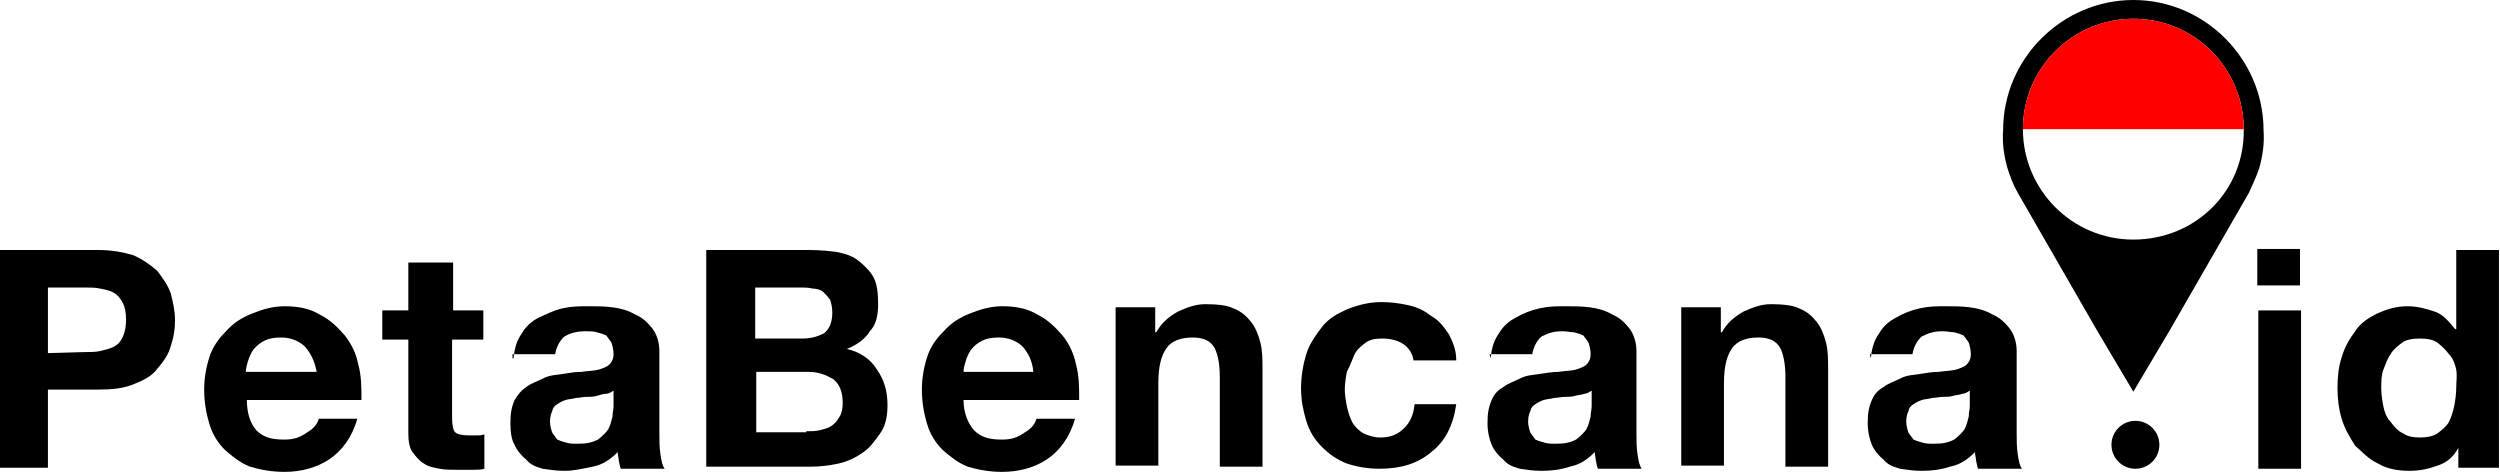
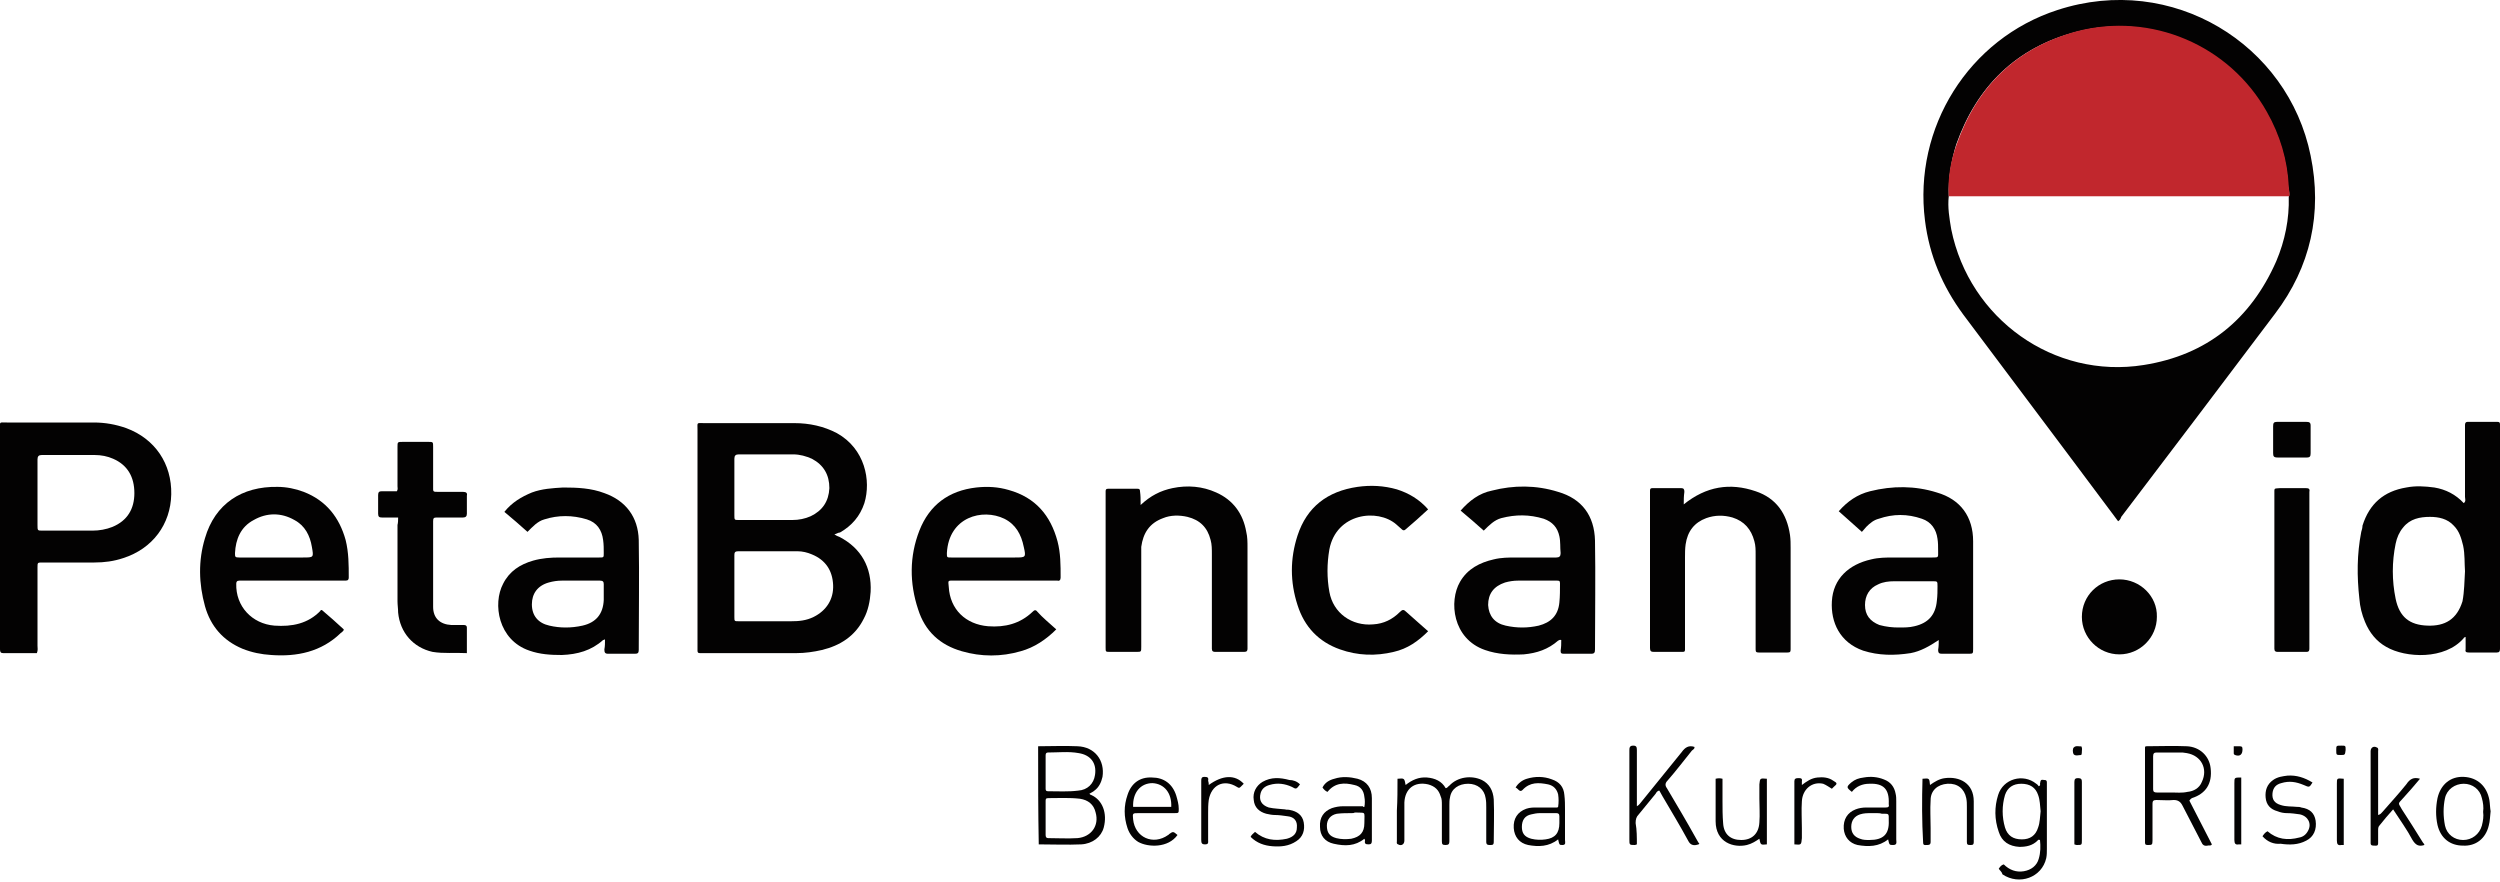
- <svg xmlns="http://www.w3.org/2000/svg" version="1.1" id="Layer_1" x="0px" y="0px" viewBox="0 97.4 240 45.3" enable-background="new 0 97.4 240 45.3" xml:space="preserve">
-   <g id="Marker">
-     <path d="M204.8,135l3.5-5.9l7.6-13.2c0.4-0.9,0.7-1.5,1-2.4c0.3-1.1,0.5-2.3,0.4-3.6c0-6.8-5.6-12.5-12.5-12.5l0,0   c-6.8,0-12.5,5.6-12.5,12.5c-0.1,1.3,0.1,2.5,0.4,3.6c0.3,0.9,0.5,1.5,1,2.4l7.6,13.2L204.8,135z M204.8,120.4   c-5.9,0-10.6-4.8-10.6-10.6c0-5.9,4.8-10.6,10.6-10.6c5.9,0,10.6,4.8,10.6,10.6C215.5,115.7,210.8,120.4,204.8,120.4z" />
-   </g>
-   <path fill="#FF0000" d="M194.2,109.8c0-5.9,4.8-10.6,10.6-10.6c5.9,0,10.6,4.8,10.6,10.6" />
-   <path d="M9.4,121.4c1.3,0,2.4,0.2,3.4,0.5c0.9,0.4,1.6,0.9,2.3,1.5c0.5,0.7,1,1.3,1.3,2.2c0.2,0.8,0.4,1.6,0.4,2.5  c0,0.9-0.1,1.6-0.4,2.5c-0.2,0.8-0.7,1.5-1.3,2.2c-0.5,0.7-1.3,1.1-2.3,1.5s-2.1,0.5-3.4,0.5H4.6v7.5H0v-20.9H9.4z M8.1,131.2  c0.5,0,1.1,0,1.5-0.1s0.9-0.2,1.3-0.4s0.7-0.5,0.9-1c0.2-0.4,0.3-1,0.3-1.6c0-0.7-0.1-1.2-0.3-1.6s-0.5-0.8-0.9-1  c-0.3-0.2-0.8-0.3-1.3-0.4c-0.4-0.1-1-0.1-1.5-0.1H4.6v6.3L8.1,131.2L8.1,131.2z" />
-   <path d="M24.6,138.7c0.7,0.7,1.5,0.9,2.7,0.9c0.9,0,1.5-0.2,2.2-0.7c0.7-0.4,1-0.9,1.1-1.3h3.7c-0.5,1.8-1.5,3.1-2.7,3.9  c-1.2,0.8-2.7,1.2-4.3,1.2c-1.2,0-2.3-0.2-3.3-0.5c-1-0.4-1.7-1-2.4-1.6c-0.7-0.7-1.2-1.5-1.5-2.5s-0.5-2.1-0.5-3.3  c0-1.1,0.2-2.2,0.5-3.1c0.3-1,0.9-1.8,1.6-2.5c0.7-0.8,1.5-1.3,2.5-1.7c1-0.4,2-0.7,3.1-0.7c1.3,0,2.4,0.2,3.4,0.8  c1,0.5,1.7,1.2,2.4,2c0.7,0.9,1.1,1.8,1.3,2.8c0.3,1.1,0.3,2.2,0.3,3.4h-11C23.7,137,24,138,24.6,138.7z M29.3,130.7  c-0.5-0.5-1.3-0.9-2.3-0.9c-0.7,0-1.2,0.1-1.6,0.3s-0.8,0.5-1.1,0.9c-0.2,0.3-0.4,0.7-0.5,1.1c-0.1,0.3-0.2,0.7-0.2,1h6.8  C30.2,132,29.8,131.3,29.3,130.7z" />
-   <path d="M46.4,127.2v2.8h-3v7.5c0,0.7,0.1,1.2,0.3,1.4s0.7,0.3,1.4,0.3c0.2,0,0.4,0,0.7,0c0.2,0,0.4,0,0.7-0.1v3.3  c-0.3,0.1-0.8,0.1-1.2,0.1s-0.9,0-1.3,0c-0.7,0-1.3,0-1.8-0.1s-1.1-0.2-1.5-0.5c-0.4-0.2-0.8-0.7-1.1-1.1c-0.3-0.4-0.4-1.1-0.4-1.8  v-9h-2.5v-2.8h2.5v-4.6h4.3v4.6H46.4z" />
-   <path d="M49.3,131.8c0.1-1,0.3-1.7,0.8-2.4c0.4-0.7,1-1.2,1.6-1.5c0.7-0.3,1.4-0.7,2.3-0.9s1.6-0.2,2.5-0.2c0.8,0,1.5,0,2.3,0.1  s1.5,0.3,2.2,0.7c0.7,0.3,1.2,0.8,1.6,1.3s0.7,1.3,0.7,2.2v7.9c0,0.7,0,1.3,0.1,2s0.2,1.1,0.4,1.4h-4.2c-0.1-0.2-0.1-0.4-0.2-0.8  c0-0.2-0.1-0.5-0.1-0.8c-0.7,0.7-1.4,1.2-2.4,1.4s-1.8,0.4-2.7,0.4c-0.8,0-1.4-0.1-2.1-0.2c-0.7-0.2-1.2-0.4-1.6-0.9  c-0.4-0.3-0.9-0.9-1.1-1.4c-0.3-0.5-0.4-1.2-0.4-2.1c0-0.9,0.1-1.5,0.4-2.2c0.3-0.5,0.7-1,1.2-1.3c0.4-0.3,1-0.5,1.6-0.8  s1.2-0.3,1.8-0.4c0.7-0.1,1.2-0.2,1.8-0.2c0.7-0.1,1.2-0.1,1.6-0.2s0.9-0.3,1.1-0.5s0.4-0.5,0.4-1c0-0.4-0.1-0.8-0.2-1.1  c-0.1-0.2-0.3-0.4-0.5-0.7c-0.2-0.1-0.5-0.2-0.9-0.3c-0.3-0.1-0.7-0.1-1.1-0.1c-0.9,0-1.5,0.2-2,0.5c-0.4,0.3-0.8,1-0.9,1.7h-4.1  v0.4H49.3z M58.9,134.9c-0.2,0.1-0.4,0.3-0.7,0.3s-0.5,0.1-0.9,0.2c-0.3,0.1-0.7,0.1-1,0.1s-0.7,0.1-1,0.1c-0.3,0.1-0.7,0.1-1,0.2  c-0.3,0.1-0.5,0.2-0.8,0.4s-0.4,0.3-0.5,0.7c-0.1,0.2-0.2,0.5-0.2,1c0,0.3,0.1,0.7,0.2,1c0.1,0.2,0.3,0.4,0.5,0.7  c0.2,0.1,0.5,0.2,0.9,0.3c0.3,0.1,0.7,0.1,1,0.1c0.9,0,1.4-0.1,2-0.4c0.4-0.3,0.8-0.7,1-1c0.2-0.4,0.3-0.8,0.4-1.2  c0-0.4,0.1-0.7,0.1-1V134.9L58.9,134.9L58.9,134.9z" />
-   <path d="M77.7,121.4c1,0,2,0.1,2.7,0.2c0.9,0.2,1.5,0.4,2.1,0.9s1.1,1,1.4,1.6s0.4,1.5,0.4,2.5c0,1.1-0.2,2-0.8,2.6  c-0.4,0.7-1.2,1.3-2.2,1.7c1.3,0.3,2.3,1,2.9,2c0.7,1,1,2.1,1,3.4c0,1.1-0.2,2-0.7,2.7s-1,1.4-1.6,1.8c-0.7,0.5-1.5,0.9-2.4,1.1  c-0.9,0.2-1.8,0.3-2.7,0.3h-10v-20.8C67.8,121.4,77.7,121.4,77.7,121.4z M77,129.9c0.9,0,1.5-0.2,2.1-0.5c0.5-0.4,0.8-1,0.8-2  c0-0.5-0.1-0.9-0.2-1.2c-0.2-0.3-0.4-0.5-0.7-0.8c-0.2-0.2-0.7-0.3-1-0.3c-0.4-0.1-0.8-0.1-1.2-0.1h-4.3v4.9H77z M77.4,138.8  c0.4,0,0.9,0,1.3-0.1s0.8-0.2,1.1-0.4s0.5-0.4,0.8-0.9c0.2-0.3,0.3-0.8,0.3-1.3c0-1.1-0.3-1.8-0.9-2.3c-0.7-0.4-1.4-0.7-2.4-0.7h-5  v5.8h4.8C77.4,138.9,77.4,138.8,77.4,138.8z" />
-   <path d="M93.5,138.7c0.7,0.7,1.5,0.9,2.7,0.9c0.9,0,1.5-0.2,2.2-0.7c0.7-0.4,1-0.9,1.1-1.3h3.7c-0.5,1.8-1.5,3.1-2.7,3.9  s-2.7,1.2-4.3,1.2c-1.2,0-2.3-0.2-3.3-0.5c-1-0.4-1.7-1-2.4-1.6c-0.7-0.7-1.2-1.5-1.5-2.5s-0.5-2.1-0.5-3.3c0-1.1,0.2-2.2,0.5-3.1  c0.3-1,0.9-1.8,1.6-2.5c0.7-0.8,1.5-1.3,2.5-1.7c1-0.4,2-0.7,3.1-0.7c1.3,0,2.4,0.2,3.4,0.8c1,0.5,1.7,1.2,2.4,2  c0.7,0.9,1.1,1.8,1.3,2.8c0.3,1.1,0.3,2.2,0.3,3.4H92.5C92.5,137,92.9,138,93.5,138.7z M98.2,130.7c-0.5-0.5-1.3-0.9-2.3-0.9  c-0.7,0-1.2,0.1-1.6,0.3s-0.8,0.5-1.1,0.9c-0.2,0.3-0.4,0.7-0.5,1.1c-0.1,0.3-0.2,0.7-0.2,1h6.7C99.1,132,98.7,131.3,98.2,130.7z" />
-   <path d="M110.9,127.2v2.1h0.1c0.5-0.9,1.2-1.5,2.1-2c0.9-0.4,1.7-0.7,2.6-0.7c1.1,0,2.1,0.1,2.7,0.4c0.8,0.3,1.3,0.8,1.7,1.3  c0.4,0.5,0.7,1.2,0.9,2c0.2,0.8,0.2,1.6,0.2,2.6v9.3h-4.1v-8.6c0-1.3-0.2-2.2-0.5-2.8c-0.4-0.7-1.1-1-2.1-1c-1.1,0-2,0.3-2.5,1  s-0.8,1.7-0.8,3.4v7.9h-4.1v-15.2h3.8C110.9,126.9,110.9,127.2,110.9,127.2z" />
-   <path d="M132.7,129.9c-0.7,0-1.2,0.1-1.6,0.4c-0.4,0.3-0.9,0.7-1.1,1.2s-0.4,1-0.7,1.6c-0.1,0.5-0.2,1.2-0.2,1.7s0.1,1.1,0.2,1.6  c0.1,0.5,0.3,1.1,0.5,1.5s0.7,0.9,1.1,1.1c0.4,0.2,1,0.4,1.6,0.4c1,0,1.7-0.3,2.3-0.9s0.9-1.3,1-2.3h4c-0.3,2.1-1.1,3.6-2.4,4.6  c-1.3,1.1-2.9,1.6-5,1.6c-1.1,0-2.2-0.2-3.1-0.5c-1-0.4-1.7-0.9-2.4-1.6c-0.7-0.7-1.2-1.5-1.5-2.5s-0.5-2-0.5-3.1  c0-1.2,0.2-2.3,0.5-3.3s0.9-1.8,1.5-2.6s1.5-1.3,2.4-1.7c1-0.4,2.1-0.7,3.3-0.7c0.9,0,1.7,0.1,2.6,0.3c0.9,0.2,1.5,0.5,2.3,1.1  c0.7,0.4,1.2,1.1,1.6,1.7c0.4,0.8,0.7,1.5,0.7,2.5h-4.1C135.5,130.7,134.4,129.9,132.7,129.9z" />
-   <path d="M143.1,131.8c0.1-1,0.3-1.7,0.8-2.4c0.4-0.7,1-1.2,1.6-1.5c0.7-0.4,1.4-0.7,2.3-0.9s1.6-0.2,2.5-0.2c0.8,0,1.5,0,2.3,0.1  s1.5,0.3,2.2,0.7c0.7,0.3,1.2,0.8,1.6,1.3c0.4,0.5,0.7,1.3,0.7,2.2v7.9c0,0.7,0,1.3,0.1,2s0.2,1.1,0.4,1.4h-4.2  c-0.1-0.2-0.1-0.4-0.2-0.8c0-0.2-0.1-0.5-0.1-0.8c-0.7,0.7-1.4,1.2-2.4,1.4c-0.9,0.3-1.8,0.4-2.7,0.4c-0.8,0-1.4-0.1-2.1-0.2  c-0.7-0.2-1.2-0.4-1.6-0.9c-0.4-0.3-0.9-0.9-1.1-1.4s-0.4-1.2-0.4-2.1c0-0.9,0.1-1.5,0.4-2.2c0.3-0.7,0.7-1,1.2-1.3  c0.4-0.3,1-0.5,1.6-0.8s1.2-0.3,1.8-0.4c0.7-0.1,1.2-0.2,1.8-0.2c0.7-0.1,1.2-0.1,1.6-0.2s0.9-0.3,1.1-0.5s0.4-0.5,0.4-1  c0-0.4-0.1-0.8-0.2-1.1c-0.1-0.2-0.3-0.4-0.5-0.7c-0.2-0.1-0.5-0.2-0.9-0.3c-0.3,0-0.7-0.1-1.1-0.1c-0.9,0-1.4,0.2-2,0.5  c-0.4,0.3-0.8,1-0.9,1.7H143L143.1,131.8L143.1,131.8z M152.8,134.9c-0.2,0.1-0.4,0.3-0.7,0.3c-0.2,0.1-0.5,0.1-0.9,0.2  c-0.3,0.1-0.7,0.1-1,0.1s-0.7,0.1-1,0.1c-0.3,0.1-0.7,0.1-1,0.2c-0.3,0.1-0.5,0.2-0.8,0.4s-0.4,0.3-0.5,0.7c-0.1,0.2-0.2,0.5-0.2,1  c0,0.3,0.1,0.7,0.2,1c0.1,0.2,0.3,0.4,0.5,0.7c0.2,0.1,0.5,0.2,0.9,0.3c0.3,0.1,0.7,0.1,1,0.1c0.9,0,1.4-0.1,2-0.4  c0.4-0.3,0.8-0.7,1-1c0.2-0.4,0.3-0.8,0.4-1.2c0-0.4,0.1-0.7,0.1-1V134.9L152.8,134.9L152.8,134.9z" />
-   <path d="M165.2,127.2v2.1h0.1c0.5-0.9,1.2-1.5,2.1-2c0.9-0.4,1.7-0.7,2.6-0.7c1.1,0,2.1,0.1,2.7,0.4c0.8,0.3,1.3,0.8,1.7,1.3  c0.4,0.5,0.7,1.2,0.9,2s0.2,1.6,0.2,2.6v9.3h-4.1v-8.6c0-1.3-0.2-2.2-0.5-2.8c-0.4-0.7-1.1-1-2.1-1c-1.1,0-2,0.3-2.5,1  s-0.8,1.7-0.8,3.4v7.9h-4.1v-15.2h3.8L165.2,127.2L165.2,127.2z" />
-   <path d="M179.6,131.8c0.1-1,0.3-1.7,0.8-2.4c0.4-0.7,1-1.2,1.6-1.5c0.7-0.4,1.4-0.7,2.3-0.9s1.6-0.2,2.5-0.2c0.8,0,1.5,0,2.3,0.1  s1.5,0.3,2.2,0.7c0.7,0.3,1.2,0.8,1.6,1.3c0.4,0.5,0.7,1.3,0.7,2.2v7.9c0,0.7,0,1.3,0.1,2s0.2,1.1,0.4,1.4h-4.2  c-0.1-0.2-0.1-0.4-0.2-0.8c0-0.2-0.1-0.5-0.1-0.8c-0.7,0.7-1.4,1.2-2.4,1.4c-0.9,0.3-1.8,0.4-2.7,0.4c-0.8,0-1.4-0.1-2.1-0.2  c-0.7-0.2-1.2-0.4-1.6-0.9c-0.4-0.3-0.9-0.9-1.1-1.4s-0.4-1.2-0.4-2.1c0-0.9,0.1-1.5,0.4-2.2c0.3-0.7,0.7-1,1.2-1.3  c0.4-0.3,1-0.5,1.6-0.8s1.2-0.3,1.8-0.4c0.7-0.1,1.2-0.2,1.8-0.2c0.7-0.1,1.2-0.1,1.6-0.2s0.9-0.3,1.1-0.5s0.4-0.5,0.4-1  c0-0.4-0.1-0.8-0.2-1.1c-0.1-0.2-0.3-0.4-0.5-0.7c-0.2-0.1-0.5-0.2-0.9-0.3c-0.3,0-0.7-0.1-1.1-0.1c-0.9,0-1.4,0.2-2,0.5  c-0.4,0.3-0.8,1-0.9,1.7h-4.1L179.6,131.8L179.6,131.8z M189.1,134.9c-0.2,0.1-0.4,0.3-0.7,0.3c-0.2,0.1-0.5,0.1-0.9,0.2  c-0.3,0.1-0.7,0.1-1,0.1s-0.7,0.1-1,0.1c-0.3,0.1-0.7,0.1-1,0.2c-0.3,0.1-0.5,0.2-0.8,0.4s-0.4,0.3-0.5,0.7c-0.1,0.2-0.2,0.5-0.2,1  c0,0.3,0.1,0.7,0.2,1c0.1,0.2,0.3,0.4,0.5,0.7c0.2,0.1,0.5,0.2,0.9,0.3c0.3,0.1,0.7,0.1,1,0.1c0.9,0,1.4-0.1,2-0.4  c0.4-0.3,0.8-0.7,1-1c0.2-0.4,0.3-0.8,0.4-1.2c0-0.4,0.1-0.7,0.1-1V134.9L189.1,134.9L189.1,134.9z" />
-   <path d="M216.7,124.8v-3.5h4.1v3.5H216.7z M220.9,127.2v15.2h-4.1v-15.2H220.9z" />
-   <path d="M236,140.4c-0.5,0.9-1.1,1.4-2,1.7c-0.8,0.3-1.7,0.5-2.7,0.5c-1.1,0-2.2-0.2-3-0.7c-0.9-0.4-1.5-1.1-2.2-1.7  c-0.5-0.8-1-1.6-1.3-2.6s-0.4-2-0.4-3s0.1-2,0.4-2.9c0.3-1,0.7-1.7,1.3-2.5c0.5-0.8,1.3-1.3,2.1-1.7c0.9-0.4,1.8-0.7,2.9-0.7  c0.9,0,1.7,0.2,2.6,0.5c0.9,0.3,1.4,1,2,1.7h0.1v-7.6h4.1v20.9H236V140.4L236,140.4z M235.8,132.9c-0.1-0.5-0.3-1.1-0.7-1.5  c-0.3-0.4-0.7-0.8-1.1-1.1c-0.4-0.3-1-0.4-1.7-0.4s-1.3,0.1-1.7,0.4c-0.4,0.3-0.9,0.7-1.1,1.1c-0.3,0.4-0.5,1-0.7,1.5  s-0.2,1.2-0.2,1.8c0,0.5,0.1,1.2,0.2,1.7s0.3,1.1,0.7,1.5c0.3,0.4,0.7,0.9,1.2,1.1c0.4,0.3,1,0.4,1.6,0.4s1.3-0.1,1.7-0.4  s0.9-0.7,1.1-1.1c0.2-0.4,0.4-1,0.5-1.5s0.2-1.2,0.2-1.8S235.9,133.5,235.8,132.9z" />
-   <circle cx="205" cy="140.1" r="2.3" />
+ <svg xmlns="http://www.w3.org/2000/svg" version="1.1" id="Layer_1" x="0px" y="0px" viewBox="0 0 400 141" enable-background="new 0 0 400 141" xml:space="preserve">
+   <path fill="#030202" d="M338.9,83.4c-2.7-3.6-5.3-7.1-8-10.7c-5.6-7.5-11.2-14.9-16.8-22.4c-3.3-4.5-5.4-9.4-6.1-15  c-1.9-14.9,7-29.1,21.2-33.7c18.4-6,36.9,5.5,40.5,23.3c1.9,9.2,0,17.8-5.7,25.3c-8.2,10.9-16.4,21.7-24.6,32.5  C339.3,83,339.2,83.2,338.9,83.4z M311.8,31.4c-0.2,1.8,0.1,3.5,0.4,5.3c2.9,14.3,16.4,24,30.8,21.7c10.1-1.6,17.1-7.3,21.2-16.6  c1.4-3.3,2.1-6.8,2-10.3c0.2-0.5,0-1.1-0.1-1.6c-0.2-4.3-1.4-8.2-3.5-11.9c-6.1-10.7-18.6-16-30.4-12.9c-9.6,2.5-15.9,8.7-19.2,18  C312.2,25.7,311.7,28.5,311.8,31.4z" />
+   <path fill="#030202" d="M133.5,85.5c0.3,0.2,0.5,0.3,0.8,0.4c3.5,1.8,5.2,4.9,5,8.8c-0.1,1.5-0.4,3-1.1,4.3c-1.4,2.8-3.8,4.3-6.7,5  c-1.3,0.3-2.7,0.5-4.1,0.5c-5,0-10,0-14.9,0c-0.2,0-0.3,0-0.5,0c-0.3,0-0.4-0.1-0.4-0.4c0-0.2,0-0.5,0-0.7c0-11.5,0-23,0-34.6  c0-1.3-0.2-1.1,1.1-1.1c4.8,0,9.6,0,14.4,0c2.4,0,4.7,0.5,6.8,1.6c4.5,2.5,5.5,7.6,4.4,11.2c-0.7,2.1-2,3.6-3.9,4.7  C134.1,85.2,133.9,85.4,133.5,85.5z M117.5,93.8c0,1.6,0,3.3,0,4.9c0,0.7,0,0.7,0.7,0.7c2.8,0,5.6,0,8.4,0c1.2,0,2.4-0.1,3.6-0.7  c2-1,3.2-2.8,3.1-5.1c-0.1-2.3-1.2-4-3.4-4.9c-0.7-0.3-1.5-0.5-2.3-0.5c-3.2,0-6.3,0-9.5,0c-0.5,0-0.6,0.2-0.6,0.6  C117.5,90.5,117.5,92.2,117.5,93.8z M117.5,77.9c0,1.5,0,3,0,4.5c0,0.8,0,0.8,0.7,0.8c2.9,0,5.7,0,8.6,0c1,0,2-0.2,2.9-0.6  c1.9-0.9,2.9-2.4,3-4.5c0-2.1-0.9-3.7-2.8-4.7c-0.9-0.4-1.9-0.7-3-0.7c-2.9,0-5.8,0-8.7,0c-0.5,0-0.7,0.2-0.7,0.7  C117.5,74.9,117.5,76.4,117.5,77.9z" />
+   <path fill="#030202" d="M5.9,104.5c-1.8,0-3.6,0-5.4,0c-0.4,0-0.5-0.2-0.5-0.6c0-0.2,0-0.4,0-0.6c0-11.5,0-23,0-34.6  c0-1.3-0.2-1.1,1.1-1.1c4.6,0,9.3,0,13.9,0c1.8,0,3.5,0.3,5.2,0.9c4.6,1.7,7.3,5.7,7.2,10.6c-0.1,4.8-3,8.7-7.7,10.2  c-1.5,0.5-3,0.7-4.6,0.7c-2.8,0-5.5,0-8.3,0C6,90,6,90,6,90.8c0,4.2,0,8.3,0,12.5C6,103.7,6.1,104,5.9,104.5z M6,78.8  c0,1.7,0,3.5,0,5.2c0,0.9,0,0.9,0.8,0.9c2.7,0,5.3,0,8,0c1.1,0,2.2-0.2,3.2-0.6c2.4-1,3.5-2.9,3.5-5.4c0-2.6-1.1-4.5-3.4-5.5  c-0.9-0.4-1.9-0.6-3-0.6c-2.8,0-5.6,0-8.4,0c-0.5,0-0.7,0.2-0.7,0.7C6,75.2,6,77,6,78.8z" />
+   <path fill="#030202" d="M394.5,101.9c-0.2,0.1-0.3,0.1-0.3,0.2c-3,3.5-9.3,3.2-12.4,1.4c-1.6-0.9-2.7-2.3-3.4-4  c-0.5-1.2-0.8-2.4-0.9-3.7c-0.4-3.6-0.4-7.1,0.3-10.7c0.1-0.3,0.2-0.7,0.2-1c1.1-3.5,3.4-5.5,7-6.1c1.5-0.3,3-0.2,4.5,0  c1.8,0.3,3.4,1.1,4.7,2.5c0.4-0.3,0.2-0.7,0.2-1c0-3.6,0-7.2,0-10.8c0-0.2,0-0.5,0-0.7c0-0.3,0.1-0.5,0.4-0.5c1.6,0,3.2,0,4.8,0  c0.3,0,0.4,0.1,0.4,0.4c0,0.2,0,0.4,0,0.6c0,11.6,0,23.2,0,34.8c0,0.2,0,0.3,0,0.5c0,0.4-0.1,0.6-0.5,0.6c-1.5,0-3,0-4.5,0  c-0.4,0-0.6-0.1-0.5-0.5C394.5,103.3,394.5,102.7,394.5,101.9z M394.4,91.4c-0.1-1.3,0-2.7-0.3-4.1c-0.3-1.2-0.6-2.3-1.5-3.2  c-1-1.1-2.4-1.4-3.8-1.4c-1.6,0-3.2,0.3-4.3,1.7c-0.6,0.7-1,1.6-1.2,2.6c-0.6,2.9-0.6,5.9,0,8.8c0.6,2.9,2.2,4.2,5.1,4.3  c2.8,0.1,4.7-1,5.6-3.9C394.3,94.6,394.3,93,394.4,91.4z" />
+   <path fill="#030202" d="M249.8,102.4c-0.3-0.1-0.4,0.1-0.5,0.1c-1.6,1.4-3.4,2-5.5,2.2c-2.1,0.1-4.2,0-6.2-0.7  c-5.2-1.8-5.8-7.8-4-10.9c1.2-2.1,3.2-3.1,5.4-3.6c1.2-0.3,2.4-0.3,3.6-0.3c2.1,0,4.3,0,6.4,0c0.5,0,0.7-0.2,0.7-0.7  c-0.1-0.9,0-1.8-0.2-2.7c-0.3-1.4-1.1-2.3-2.5-2.8c-2.3-0.7-4.5-0.7-6.8-0.1c-1.1,0.3-1.9,1.1-2.8,2c-1.2-1.1-2.4-2.1-3.7-3.2  c1.4-1.6,3-2.8,5-3.2c3.5-0.9,7.1-0.9,10.6,0.2c3.8,1.1,5.8,3.8,5.9,7.8c0.1,5.8,0,11.6,0,17.4c0,0.5-0.1,0.7-0.6,0.7  c-1.5,0-2.9,0-4.4,0c-0.4,0-0.5-0.1-0.5-0.5C249.8,103.5,249.8,103,249.8,102.4z M245.7,92.9c-0.9,0-1.8,0-2.8,0  c-0.7,0-1.4,0.1-2.1,0.3c-1.8,0.6-2.7,1.8-2.7,3.6c0.1,1.7,1,2.9,2.8,3.3c1.8,0.4,3.5,0.4,5.3,0c1.9-0.5,3.1-1.6,3.3-3.7  c0.1-1,0.1-2,0.1-3.1c0-0.4-0.2-0.4-0.5-0.4C248,92.9,246.8,92.9,245.7,92.9z" />
+   <path fill="#030202" d="M96.8,102.3c-0.2,0.1-0.3,0.1-0.3,0.1c-1.9,1.7-4.1,2.3-6.6,2.4c-1.8,0-3.5-0.1-5.2-0.7  c-5-1.7-5.9-7.5-4.2-10.7c1-2,2.7-3.1,4.8-3.7c1.4-0.4,2.8-0.5,4.2-0.5c2.1,0,4.3,0,6.4,0c0.7,0,0.7,0,0.7-0.7c0-0.7,0-1.4-0.1-2.1  c-0.2-1.6-1-2.8-2.6-3.3c-2.3-0.7-4.6-0.7-6.8,0c-1.1,0.3-1.9,1.2-2.7,2c-1.2-1.1-2.4-2.1-3.7-3.2c1.2-1.5,2.7-2.4,4.4-3.1  c1.6-0.6,3.3-0.7,5-0.8c2.3,0,4.5,0.1,6.6,0.9c3.4,1.2,5.4,3.8,5.5,7.5c0.1,5.9,0,11.7,0,17.6c0,0.5-0.2,0.6-0.6,0.6  c-1.4,0-2.9,0-4.3,0c-0.5,0-0.6-0.2-0.6-0.7C96.8,103.4,96.8,102.9,96.8,102.3z M92.6,92.9c-0.9,0-1.8,0-2.7,0  c-0.7,0-1.4,0.1-2.1,0.3c-1.8,0.5-2.7,1.8-2.7,3.5c0,1.8,1,3,2.8,3.4c1.7,0.4,3.5,0.4,5.3,0c2.2-0.5,3.3-1.9,3.4-4.1  c0-0.8,0-1.6,0-2.5c0-0.4-0.1-0.6-0.6-0.6C94.9,92.9,93.7,92.9,92.6,92.9z" />
+   <path fill="#030202" d="M310.2,102.4c-1.5,1-2.9,1.8-4.5,2.1c-2.6,0.4-5.1,0.4-7.6-0.4c-3.7-1.3-5.2-4.5-5-7.9  c0.2-3.6,2.7-5.9,6.3-6.7c1.2-0.3,2.4-0.3,3.6-0.3c2.1,0,4.2,0,6.2,0c1,0,0.9,0,0.9-1c0-0.7,0-1.4-0.1-2c-0.2-1.5-1-2.7-2.5-3.2  c-2.3-0.8-4.6-0.8-6.9,0c-0.8,0.2-1.4,0.7-2,1.3c-0.2,0.2-0.4,0.5-0.7,0.8c-1.3-1.2-2.5-2.2-3.7-3.3c1.4-1.6,3-2.7,5-3.2  c3.6-0.9,7.2-0.9,10.7,0.2c3.8,1.1,5.8,3.9,5.8,7.8c0,5.7,0,11.4,0,17.2c0,0.8,0,0.8-0.8,0.8c-1.4,0-2.8,0-4.2,0  c-0.4,0-0.6-0.1-0.6-0.6C310.2,103.4,310.2,102.9,310.2,102.4z M303.8,100.4c0.9,0,1.7,0,2.5-0.2c2.2-0.5,3.4-1.8,3.6-4.1  c0.1-0.8,0.1-1.6,0.1-2.3c0-0.8,0-0.8-0.8-0.8c-2,0-4.1,0-6.1,0c-0.9,0-1.8,0.1-2.6,0.5c-1.4,0.6-2.1,1.8-2.1,3.3  c0,1.6,0.8,2.6,2.3,3.2C301.8,100.3,302.8,100.4,303.8,100.4z" />
+   <path fill="#030202" d="M51.5,97.6c1.2,1,2.3,2,3.5,3.1c0,0.3-0.3,0.4-0.5,0.6c-3.1,3-7,3.8-11.1,3.5c-1.6-0.1-3.1-0.4-4.6-1  c-3.1-1.3-5.1-3.6-6-6.8c-1-3.6-1.1-7.3,0-10.9c1.6-5.5,5.9-8.3,11.6-8.2c1.4,0,2.9,0.3,4.2,0.8c3.6,1.4,5.7,4.1,6.7,7.7  c0.5,2,0.5,4,0.5,6c0,0.3-0.1,0.5-0.5,0.5c-0.2,0-0.5,0-0.7,0c-5.2,0-10.4,0-15.6,0c-0.2,0-0.5,0-0.7,0c-0.4,0-0.5,0.2-0.5,0.5  c-0.1,3.6,2.5,6.4,6.1,6.7c2.8,0.2,5.4-0.3,7.4-2.4C51.2,97.7,51.3,97.6,51.5,97.6z M43.8,89.2c1.6,0,3.1,0,4.7,0  c1.7,0,1.7,0,1.4-1.7c-0.3-1.8-1.1-3.4-2.8-4.3c-2.1-1.2-4.4-1.2-6.5,0c-2.1,1.1-2.9,3.1-3,5.3c0,0.6,0,0.7,0.7,0.7  C40.1,89.2,42,89.2,43.8,89.2z" />
+   <path fill="#030202" d="M169,100.7c-1.6,1.6-3.5,2.9-5.7,3.5c-3.1,0.9-6.3,0.9-9.4,0c-3.5-1-5.9-3.2-7-6.7  c-1.4-4.2-1.4-8.5,0.2-12.6c1.6-4.1,4.7-6.4,9.1-6.9c1.8-0.2,3.5-0.1,5.2,0.4c4.3,1.2,6.7,4.1,7.8,8.2c0.5,1.9,0.5,3.8,0.5,5.8  c0,0.4-0.2,0.6-0.5,0.5c-0.2,0-0.5,0-0.7,0c-5.3,0-10.6,0-15.8,0c-1.1,0-1-0.1-0.9,1c0.2,3.6,2.7,6,6.3,6.3c2.7,0.2,5.1-0.4,7.1-2.3  c0.3-0.3,0.5-0.4,0.8,0C166.8,98.8,167.9,99.7,169,100.7z M157.7,89.2c1.6,0,3.1,0,4.7,0c1.7,0,1.8,0,1.4-1.7  c-0.4-2-1.3-3.6-3.1-4.5c-3.5-1.7-8.9-0.3-9.2,5.5c0,0.7,0,0.7,0.7,0.7C154.1,89.2,155.9,89.2,157.7,89.2z" />
+   <path fill="#030202" d="M182.5,80.8c1.6-1.5,3.2-2.3,5.1-2.7c2.4-0.5,4.8-0.3,7,0.7c2.7,1.2,4.3,3.4,4.8,6.3  c0.2,0.8,0.2,1.7,0.2,2.5c0,5.2,0,10.4,0,15.6c0,0.2,0,0.4,0,0.6c0,0.3-0.1,0.5-0.5,0.5c-1.6,0-3.1,0-4.7,0c-0.3,0-0.5-0.1-0.5-0.5  c0-0.2,0-0.5,0-0.7c0-4.8,0-9.6,0-14.4c0-0.8,0-1.6-0.2-2.3c-0.5-2-1.7-3.2-3.7-3.7c-1.3-0.3-2.7-0.3-3.9,0.2  c-2.2,0.8-3.2,2.4-3.5,4.6c0,0.4,0,0.7,0,1.1c0,5,0,10,0,14.9c0,0.8,0,0.8-0.8,0.8c-1.4,0-2.8,0-4.2,0c-0.7,0-0.7,0-0.7-0.7  c0-0.1,0-0.3,0-0.4c0-8,0-16,0-23.9c0-0.2,0-0.5,0-0.7c0-0.3,0.1-0.4,0.4-0.4c1.6,0,3.1,0,4.7,0c0.3,0,0.4,0.1,0.4,0.4  C182.5,79.3,182.5,79.9,182.5,80.8z" />
+   <path fill="#030202" d="M269.4,80.7c3.6-2.9,7.4-3.5,11.5-2.1c3.3,1.1,5,3.6,5.5,7c0.1,0.7,0.1,1.4,0.1,2.1c0,5.2,0,10.4,0,15.7  c0,0.2,0,0.3,0,0.5c0,0.4-0.1,0.5-0.5,0.5c-1.5,0-3.1,0-4.6,0c-0.4,0-0.5-0.1-0.5-0.5c0-1.2,0-2.5,0-3.7c0-3.8,0-7.6,0-11.5  c0-0.7,0-1.4-0.2-2.1c-0.5-1.9-1.6-3.2-3.5-3.8c-1.4-0.4-2.8-0.4-4.2,0.1c-1.9,0.7-3,2.1-3.3,4.2c-0.1,0.7-0.1,1.4-0.1,2.1  c0,4.7,0,9.5,0,14.2c0,1,0.1,0.9-0.9,0.9c-1.4,0-2.7,0-4.1,0c-0.4,0-0.6-0.1-0.6-0.6c0-0.7,0-1.4,0-2c0-7.5,0-14.9,0-22.4  c0-0.3,0-0.5,0-0.8c0-0.3,0.1-0.4,0.4-0.4c1.5,0,3.1,0,4.6,0c0.4,0,0.5,0.2,0.5,0.6C269.4,79.4,269.4,80,269.4,80.7z" />
+   <path fill="#030202" d="M228.5,101c-1.6,1.6-3.3,2.8-5.5,3.3c-2.9,0.7-5.8,0.6-8.6-0.4c-3.4-1.2-5.7-3.6-6.8-7.1  c-1.2-3.7-1.2-7.4,0-11.1c1.5-4.6,4.8-7.1,9.6-7.8c2.1-0.3,4.2-0.2,6.3,0.4c1.9,0.6,3.6,1.6,5,3.2c-1.2,1.1-2.4,2.2-3.6,3.2  c-0.2,0.2-0.4,0.2-0.6,0c-0.3-0.3-0.6-0.5-0.9-0.8c-3-2.6-9.6-1.8-10.7,4c-0.4,2.3-0.4,4.6,0,6.8c0.6,3.4,3.6,5.5,7,5.2  c1.7-0.1,3.1-0.8,4.3-2c0.4-0.4,0.6-0.4,1,0C226.2,99,227.4,100,228.5,101z" />
+   <path fill="#030202" d="M63.7,82.8c-0.9,0-1.8,0-2.6,0c-0.4,0-0.6-0.1-0.6-0.6c0-1,0-2,0-3c0-0.5,0.2-0.6,0.6-0.6c0.8,0,1.6,0,2.4,0  c0.2-0.3,0.1-0.6,0.1-0.8c0-2.1,0-4.2,0-6.3c0-0.8,0-0.8,0.9-0.8c1.3,0,2.7,0,4,0c0.8,0,0.8,0,0.8,0.8c0,2.1,0,4.2,0,6.3  c0,0.9-0.1,0.9,0.9,0.9c1.3,0,2.6,0,3.9,0c0.5,0,0.7,0.2,0.6,0.6c0,1,0,1.9,0,2.9c0,0.4-0.2,0.6-0.6,0.6c-1.4,0-2.8,0-4.2,0  c-0.5,0-0.6,0.1-0.6,0.6c0,4.6,0,9.1,0,13.7c0,1.8,1.1,2.8,2.9,2.9c0.7,0,1.4,0,2,0c0.3,0,0.5,0.1,0.5,0.4c0,1.4,0,2.7,0,4.1  c-1.9-0.1-3.7,0.1-5.5-0.2c-3.1-0.7-5.2-3.1-5.5-6.3c0-0.6-0.1-1.2-0.1-1.8c0-4.1,0-8.1,0-12.2C63.7,83.6,63.7,83.2,63.7,82.8z" />
+   <path fill="#030202" d="M363.9,91.3c0-4.1,0-8.1,0-12.2c0-1.1-0.1-0.9,0.9-1c1.4,0,2.7,0,4.1,0c0.5,0,0.7,0.1,0.6,0.6  c0,0.2,0,0.4,0,0.6c0,7.9,0,15.9,0,23.8c0,0.2,0,0.5,0,0.7c0,0.3-0.1,0.5-0.4,0.5c-1.6,0-3.1,0-4.7,0c-0.3,0-0.5-0.1-0.5-0.5  c0-0.2,0-0.4,0-0.6C363.9,99.4,363.9,95.4,363.9,91.3z" />
+   <path fill="#030202" d="M333.1,98.7c0-3.4,2.7-6,6-6c3.3,0,6.1,2.7,6,6c0,3.3-2.7,6-6,6C335.8,104.7,333.1,102,333.1,98.7z" />
+   <path fill="#030202" d="M166.1,119.4c2.1,0,4.2-0.1,6.3,0c2.8,0.1,4.4,2.3,4,4.9c-0.2,0.9-0.6,1.7-1.3,2.2c-0.2,0.2-0.5,0.3-0.8,0.5  c0.1,0.1,0.2,0.2,0.3,0.2c1.8,0.8,2.6,2.9,2,5.2c-0.4,1.5-1.8,2.6-3.6,2.7c-2.2,0.1-4.5,0-6.8,0  C166.1,129.9,166.1,124.7,166.1,119.4z M167.3,130.8c0,0.9,0,1.8,0,2.8c0,0.3,0.1,0.5,0.4,0.5c1.6,0,3.1,0.1,4.7,0  c2.2-0.2,3.5-2,2.9-4.1c-0.3-1.3-1.2-2-2.5-2.2c-1.7-0.2-3.4-0.1-5.1-0.1c-0.4,0-0.4,0.2-0.4,0.5C167.3,129.1,167.3,130,167.3,130.8  z M167.3,123.6c0,0.9,0,1.7,0,2.6c0,0.3,0.1,0.4,0.4,0.4c1.6,0,3.2,0.1,4.8-0.1c1.5-0.1,2.5-1.1,2.7-2.5c0.3-1.9-0.7-3.2-2.6-3.5  c-1.6-0.3-3.3-0.1-4.9-0.1c-0.4,0-0.4,0.3-0.4,0.5C167.3,121.9,167.3,122.7,167.3,123.6z" />
+   <path fill="#030202" d="M350.3,128.1c1.2,2.3,2.4,4.7,3.6,7c-0.2,0.3-0.4,0.1-0.7,0.2c-0.5,0.1-0.8-0.1-1-0.6c-1-1.9-2-3.9-3-5.8  c-0.3-0.6-0.7-0.9-1.4-0.9c-0.9,0.1-1.8,0-2.8,0c-0.5,0-0.6,0.2-0.6,0.6c0,2,0,4,0,5.9c0,0.7-0.1,0.7-0.8,0.7  c-0.4,0-0.4-0.2-0.4-0.5c0-5,0-10.1,0-15.1c0,0,0-0.1,0.1-0.2c2.2,0,4.4-0.1,6.6,0c2.1,0.1,3.6,1.6,3.8,3.5c0.3,2.5-0.8,4.1-3,4.8  C350.6,127.8,350.5,127.8,350.3,128.1z M347.5,126.8c0.7,0,1.6,0.1,2.5-0.1c1-0.1,1.9-0.6,2.3-1.6c1-2.1-0.1-4.2-2.4-4.6  c-0.2,0-0.5-0.1-0.7-0.1c-1.4,0-2.7,0-4.1,0c-0.4,0-0.6,0.1-0.6,0.6c0,1.8,0,3.5,0,5.3c0,0.4,0.2,0.5,0.6,0.5  C345.8,126.8,346.5,126.8,347.5,126.8z" />
+   <path fill="#030202" d="M223.6,124.6c1.1-0.1,1.1-0.1,1.3,1c1-0.8,2.1-1.3,3.4-1.2c1.3,0.1,2.4,0.6,3,1.7c0.3,0,0.4-0.3,0.6-0.4  c1.3-1.4,3.5-1.7,5.2-0.9c1.2,0.6,1.8,1.7,1.9,3.1c0.1,2.3,0,4.6,0,6.8c0,0.5-0.2,0.5-0.6,0.5c-0.3,0-0.6,0-0.6-0.5  c0-1.8,0-3.7,0-5.5c0-0.5,0-1-0.1-1.5c-0.2-1.4-1.3-2.3-2.8-2.3c-1.5,0-2.7,0.8-2.9,2.2c-0.1,0.4-0.1,0.8-0.1,1.2c0,1.9,0,3.9,0,5.8  c0,0.4-0.1,0.6-0.6,0.6c-0.5,0-0.6-0.1-0.6-0.6c0-1.9,0-3.9,0-5.8c0-0.5,0-1-0.2-1.4c-0.3-1-0.9-1.6-2-1.9c-2.2-0.5-3.7,0.7-3.8,2.9  c0,2,0,4.1,0,6.1c0,0.6-0.5,0.9-1,0.6c-0.3-0.1-0.2-0.3-0.2-0.5c0-1.6,0-3.3,0-4.9C223.6,128,223.6,126.3,223.6,124.6z" />
+   <path fill="#030202" d="M319.8,139c0.2-0.3,0.4-0.6,0.8-0.7c0.9,0.9,2,1.3,3.2,1.1c1.2-0.2,2.1-0.9,2.4-2c0.3-1,0.3-2,0.2-3  c-0.3-0.1-0.3,0-0.4,0.1c-0.8,0.8-1.8,1-2.9,1c-1.6-0.1-2.8-0.8-3.3-2.4c-0.7-2-0.7-4-0.1-5.9c0.8-2.6,4-3.5,6.1-1.8  c0.2,0.1,0.3,0.3,0.4,0.4c0.3-0.1,0.2-0.3,0.2-0.4c0.1-0.6,0.1-0.7,0.7-0.6c0.3,0,0.4,0.1,0.4,0.4c0,0.7,0,1.4,0,2  c0,2.9,0,5.7,0,8.6c0,0.5,0,1-0.1,1.5c-0.7,3.1-4.3,4.4-7,2.6C320.3,139.5,320,139.3,319.8,139z M326.5,129.8  c-0.1-0.9-0.1-1.8-0.4-2.6c-0.4-1.2-1.3-1.8-2.7-1.8c-1.3,0-2.2,0.6-2.6,1.8c-0.5,1.7-0.5,3.5,0,5.2c0.4,1.3,1.3,1.9,2.7,1.9  c1.3,0,2.2-0.6,2.6-1.9C326.4,131.6,326.4,130.6,326.5,129.8z" />
+   <path fill="#030202" d="M261.9,135.1c-0.1,0-0.2,0.1-0.3,0.1c-0.9,0-0.9,0-0.9-0.9c0-4.7,0-9.5,0-14.2c0-0.4,0-0.8,0.6-0.8  c0.5,0,0.6,0.2,0.6,0.7c0,2.6,0,5.2,0,7.9c0,0.3,0,0.7,0,1.1c0.4-0.2,0.6-0.6,0.8-0.8c2.1-2.6,4.3-5.3,6.4-7.9  c0.5-0.7,1.1-1.1,2-0.8c0.1,0.3-0.2,0.4-0.4,0.6c-1.3,1.6-2.5,3.2-3.9,4.8c-0.4,0.4-0.4,0.8-0.1,1.2c1.6,2.7,3.2,5.4,4.7,8.1  c0.2,0.3,0.3,0.6,0.5,0.8c-0.2,0.2-0.3,0.1-0.5,0.2c-0.6,0.1-1-0.1-1.3-0.7c-1.3-2.4-2.7-4.7-4.1-7.1c-0.2-0.3-0.3-0.6-0.5-0.9  c-0.3,0-0.5,0.3-0.6,0.5c-0.9,1.1-1.8,2.2-2.7,3.3c-0.4,0.4-0.5,0.8-0.5,1.4C261.9,132.8,261.9,134,261.9,135.1z" />
+   <path fill="#030202" d="M387.2,124.6c-0.9,1.1-1.8,2.1-2.7,3.1c-0.9,1-0.8,0.7-0.2,1.8c1.1,1.7,2.2,3.4,3.3,5.2  c0.1,0.2,0.3,0.3,0.3,0.5c-0.9,0.3-1.4,0-1.9-0.8c-0.9-1.7-2-3.2-3.1-4.9c-0.8,0.9-1.5,1.7-2.2,2.6c-0.2,0.2-0.2,0.5-0.2,0.8  c0,0.7,0,1.4,0,2c0,0.5-0.3,0.4-0.6,0.4c-0.3,0-0.6,0-0.6-0.4c0-0.2,0-0.4,0-0.6c0-4.6,0-9.1,0-13.7c0-0.1,0-0.3,0-0.4  c0-0.6,0.5-0.9,1-0.6c0.3,0.1,0.2,0.4,0.2,0.6c0,2.4,0,4.7,0,7.1c0,1,0,2,0,3.1c0.4-0.1,0.5-0.3,0.7-0.5c1.3-1.5,2.6-2.9,3.8-4.4  C385.6,124.6,386.2,124.3,387.2,124.6z" />
+   <path fill="#030202" d="M302.1,134.3c-1.5,1.2-3.2,1.2-4.9,0.9c-1.3-0.3-2.1-1.3-2.2-2.6c-0.1-1.5,0.6-2.6,1.9-3.1  c0.5-0.2,1.1-0.3,1.7-0.3c1,0,2,0,3.1,0c0.4,0,0.6-0.1,0.5-0.5c0,0,0-0.1,0-0.1c0.1-2.3-0.8-3.3-3.1-3.2c-1.1,0-2.1,0.4-2.8,1.3  c-0.9-0.7-0.9-0.8-0.1-1.5c0.6-0.5,1.2-0.7,2-0.8c1.1-0.2,2.2-0.1,3.2,0.3c1.1,0.4,1.7,1.2,1.9,2.3c0.1,0.4,0.1,0.8,0.1,1.2  c0,2,0,4.1,0,6.1c0,0.4,0.2,0.9-0.5,0.9C302.3,135.2,302.3,135.2,302.1,134.3z M300.2,130.1c-0.2,0-0.5,0-0.7,0  c-0.7,0-1.3,0-1.9,0.2c-0.9,0.3-1.4,1-1.4,2c0,1,0.5,1.6,1.4,1.9c0.5,0.2,1,0.2,1.5,0.2c2.2,0,3.2-0.9,3.1-3.1  c0-1.2,0.1-1.1-1.1-1.1C300.8,130.1,300.5,130.1,300.2,130.1z" />
+   <path fill="#030202" d="M218.3,129.1c0.1-0.5,0.1-1.1,0-1.6c-0.1-1-0.6-1.7-1.6-1.9c-1.6-0.4-3.1-0.4-4.3,1.1  c-0.3-0.1-0.6-0.4-0.8-0.7c0.4-0.8,1.1-1.2,1.9-1.4c1.2-0.4,2.5-0.3,3.7,0c1.5,0.4,2.3,1.5,2.3,3.1c0,2.3,0,4.6,0,6.8  c0,0.4-0.1,0.6-0.5,0.6c-0.5,0-0.7-0.1-0.6-0.6c0-0.1,0-0.1-0.1-0.3c-1.5,1.2-3.1,1.2-4.9,0.8c-1.4-0.3-2.2-1.3-2.2-2.7  c-0.1-1.5,0.6-2.5,1.9-3c0.6-0.2,1.2-0.3,1.8-0.3c1.1,0,2.1,0,3.2,0C218.1,129.2,218.2,129.1,218.3,129.1z M216.3,130.1  c-0.8,0-1.6,0-2.4,0.1c-1,0.2-1.6,0.9-1.6,1.9c0,1.1,0.4,1.7,1.5,2c0.8,0.2,1.6,0.2,2.4,0.1c1.4-0.3,2.1-1,2.1-2.5  c0-2,0.3-1.6-1.5-1.7C216.6,130.1,216.5,130.1,216.3,130.1z" />
+   <path fill="#030202" d="M249.3,134.3c-1.5,1.2-3.2,1.2-4.8,0.9c-1.4-0.3-2.2-1.3-2.3-2.7c-0.1-1.5,0.6-2.6,2-3.1  c0.6-0.2,1.1-0.2,1.7-0.2c1.1,0,2.1,0,3.2,0c0.1,0,0.1,0,0.2-0.1c0.1-0.7,0.1-1.3,0-2c-0.2-0.8-0.7-1.4-1.6-1.6  c-1.5-0.3-2.9-0.4-4.1,0.9c-0.2,0.2-0.4,0.2-0.6,0c-0.1-0.1-0.3-0.3-0.5-0.4c0.4-0.7,1.1-1.2,1.8-1.4c1.3-0.4,2.7-0.4,4,0.1  c1.2,0.4,1.9,1.2,2,2.5c0.1,0.8,0.1,1.6,0.1,2.3c0,1.6,0,3.3,0,4.9c0,0.3,0.2,0.8-0.4,0.8C249.5,135.2,249.5,135.2,249.3,134.3z   M247.4,130.1c-0.3,0-0.7,0-1,0c-0.5,0-1,0.1-1.4,0.2c-1,0.2-1.5,0.9-1.5,2c0,1,0.4,1.6,1.5,1.9c0.8,0.2,1.6,0.2,2.3,0.1  c1.5-0.2,2.2-1,2.2-2.6c0-0.4,0-0.7,0-1.1c0-0.4-0.2-0.5-0.5-0.5C248.4,130.1,247.9,130.1,247.4,130.1z" />
+   <path fill="#030202" d="M188.4,133.6c-1.5,2.1-4.7,2-6.3,1.1c-0.8-0.5-1.4-1.3-1.7-2.2c-0.6-1.8-0.6-3.6,0-5.3  c0.6-1.9,2-2.9,3.9-2.8c1.9,0,3.3,1,3.9,2.9c0.2,0.7,0.4,1.4,0.4,2.1c0,0.7,0,0.7-0.7,0.7c-1.9,0-3.8,0-5.7,0c-1,0-1,0-0.9,1  c0.3,2.9,3.2,4.2,5.6,2.5c0,0,0.1,0,0.1-0.1C187.7,133,187.7,133,188.4,133.6z M187.4,129.1c0.1-2.2-1.1-3.7-3-3.8  c-1.9,0-3.2,1.5-3.1,3.8C183.3,129.1,185.3,129.1,187.4,129.1z" />
+   <path fill="#030202" d="M282.7,124.6c0,3.5,0,7.1,0,10.5c-1,0.1-1,0.1-1.2-0.9c-0.6,0.4-1.2,0.8-2,1c-2.1,0.5-5-0.4-5-3.8  c0-2.1,0-4.2,0-6.3c0-0.2,0-0.3,0-0.5c0.4-0.1,0.7-0.1,1.1,0c0,1.2,0,2.3,0,3.5c0,1.2,0,2.4,0.1,3.6c0.1,1.8,1.2,2.7,2.9,2.7  c1.7,0,2.8-1,2.9-2.8c0.1-1.3,0-2.5,0-3.8c0-0.8,0-1.6,0-2.3C281.6,124.5,281.6,124.5,282.7,124.6z" />
+   <path fill="#030202" d="M307.6,124.6c1.1-0.1,1.1-0.1,1.2,1c0.7-0.5,1.5-1,2.4-1.1c2.3-0.3,4.6,0.8,4.6,3.7c0,2.2,0,4.4,0,6.5  c0,0.5-0.2,0.5-0.6,0.5c-0.4,0-0.5-0.1-0.5-0.5c0-1.9,0-3.7,0-5.6c0-0.5,0-0.9-0.1-1.4c-0.3-1.5-1.4-2.4-3-2.3  c-1.6,0.1-2.7,1.1-2.7,2.6c-0.1,1.5,0,3,0,4.5c0,0.7,0,1.5,0,2.2c0,0.5-0.3,0.5-0.6,0.5c-0.3,0-0.6,0.1-0.6-0.4  C307.5,131.4,307.5,128,307.6,124.6C307.6,124.6,307.6,124.6,307.6,124.6z" />
+   <path fill="#030202" d="M366.7,67.5c0.8,0,1.6,0,2.3,0c0.5,0,0.7,0.1,0.7,0.6c0,1.5,0,2.9,0,4.4c0,0.5-0.1,0.7-0.6,0.7  c-1.6,0-3.1,0-4.7,0c-0.6,0-0.7-0.2-0.7-0.7c0-1.4,0-2.9,0-4.3c0-0.5,0.1-0.7,0.6-0.7C365.2,67.5,366,67.5,366.7,67.5z" />
+   <path fill="#030202" d="M398.5,129.8c-0.1,0.8-0.1,1.6-0.3,2.3c-0.5,2.1-2.1,3.3-4.1,3.2c-2.1,0-3.6-1.2-4.1-3.3  c-0.3-1.4-0.3-2.8,0-4.3c0.5-2.2,2.1-3.5,4.2-3.4c2.2,0.1,3.7,1.5,4.1,3.7C398.4,128.6,398.4,129.3,398.5,129.8z M397.3,129.9  c0.1-0.7,0-1.5-0.2-2.2c-0.3-1.4-1.5-2.3-2.9-2.3c-1.4,0-2.7,0.9-3,2.3c-0.3,1.4-0.3,2.9,0,4.4c0.3,1.4,1.5,2.3,2.9,2.3  c1.4,0,2.6-0.9,3-2.3C397.3,131.3,397.4,130.6,397.3,129.9z" />
+   <path fill="#030202" d="M208,125.5c-0.6,0.8-0.6,0.8-1.3,0.4c-1.1-0.5-2.3-0.7-3.6-0.3c-0.7,0.2-1.2,0.6-1.4,1.3  c-0.3,1.1,0.1,1.9,1.3,2.3c0.9,0.2,1.8,0.2,2.6,0.3c0.3,0.1,0.5,0,0.8,0.1c1.1,0.2,2,0.8,2.2,2c0.2,1.2-0.1,2.3-1.2,3  c-1.2,0.8-2.5,0.9-3.8,0.8c-1.3-0.1-2.5-0.5-3.5-1.5c0.1-0.3,0.4-0.5,0.7-0.8c1.5,1.3,3.2,1.5,5.1,1.1c1.1-0.3,1.6-0.9,1.6-1.8  c0.1-1-0.4-1.7-1.5-1.8c-0.7-0.1-1.4-0.2-2-0.2c-0.5,0-0.9-0.1-1.4-0.2c-1.1-0.3-1.9-1-2-2.2c-0.2-1.2,0.4-2.3,1.4-2.9  c1.4-0.8,2.8-0.7,4.3-0.3C206.9,124.8,207.5,125,208,125.5z" />
+   <path fill="#030202" d="M362,133.8c0.2-0.3,0.4-0.6,0.8-0.8c1.5,1.3,3.2,1.5,5.1,1c0.6-0.1,1.1-0.5,1.4-1.1c0.6-1.1,0-2.3-1.3-2.6  c-0.7-0.1-1.4-0.2-2.1-0.2c-0.5,0-1-0.1-1.5-0.3c-1.1-0.3-1.8-1-1.9-2.2c-0.1-1.1,0.2-2.1,1.2-2.8c0.7-0.5,1.5-0.6,2.3-0.7  c1.4-0.1,2.7,0.3,4,1.1c-0.5,0.8-0.5,0.8-1.4,0.4c-1.2-0.5-2.3-0.7-3.6-0.3c-0.8,0.2-1.3,0.7-1.4,1.6c-0.1,1,0.3,1.6,1.3,1.9  c0.9,0.3,1.8,0.2,2.6,0.3c0.2,0,0.5,0,0.7,0.1c1.4,0.2,2.1,0.9,2.3,2.1c0.2,1.4-0.3,2.6-1.5,3.2c-1.3,0.7-2.7,0.7-4.1,0.5  C363.8,135.1,362.8,134.7,362,133.8z" />
+   <path fill="#030202" d="M193.4,125.6c2.2-1.6,4.2-1.7,5.6-0.2c-0.2,0.2-0.3,0.3-0.5,0.5c-0.2,0.2-0.3,0.2-0.6,0  c-2.1-1.3-4.1-0.3-4.5,2.1c-0.1,0.7-0.1,1.4-0.1,2.1c0,1.4,0,2.9,0,4.3c0,0.4,0.1,0.7-0.5,0.7c-0.5,0-0.6-0.2-0.6-0.7  c0-3.1,0-6.3,0-9.4c0-0.4,0-0.7,0.5-0.7c0.5,0,0.7,0.1,0.6,0.6C193.4,125.2,193.4,125.4,193.4,125.6z" />
+   <path fill="#030202" d="M287.1,135.1c0-3.4,0-6.8,0-10.1c0-0.4,0.2-0.5,0.6-0.5c0.4,0,0.7,0,0.6,0.5c0,0.2,0,0.3,0,0.6  c0.8-0.6,1.5-1.1,2.5-1.2c0.9-0.1,1.8,0,2.5,0.5c0.7,0.4,0.7,0.5,0.1,1c-0.1,0.1-0.2,0.2-0.3,0.3c-0.5-0.3-0.9-0.6-1.4-0.8  c-1.8-0.4-3.3,0.9-3.4,2.8c-0.1,1.4,0,2.9,0,4.3c0,0.5,0,1.1,0,1.6C288.2,135.2,288.2,135.2,287.1,135.1z" />
+   <path fill="#030202" d="M358.6,135.1c-0.2,0-0.3,0-0.4,0c-0.5,0.1-0.7-0.1-0.7-0.7c0-2.3,0-4.6,0-7c0-0.7,0-1.4,0-2.1  c0-0.9,0-0.9,1.1-0.9C358.6,128.1,358.6,131.6,358.6,135.1z" />
+   <path fill="#030202" d="M375,124.6c0,3.6,0,7.1,0,10.6c-0.2,0-0.3,0-0.4,0c-0.5,0.1-0.7-0.1-0.7-0.7c0-2,0-4,0-5.9  c0-1.1,0-2.1,0-3.2C373.9,124.5,373.9,124.5,375,124.6z" />
+   <path fill="#030202" d="M331.9,135.1c0-1.3,0-2.7,0-4.1c0-2,0-3.9,0-5.9c0-0.5,0.2-0.6,0.6-0.6c0.5,0,0.6,0.2,0.6,0.6  c0,2.1,0,4.3,0,6.4c0,1,0,1.9,0,2.9c0,0.8,0,0.8-0.8,0.8C332.1,135.2,332,135.1,331.9,135.1z" />
+   <path fill="#030202" d="M333,119.4c0.2,0.3,0.1,0.6,0.1,0.8c0,0.2,0,0.4-0.1,0.6c-0.4,0-0.9,0.2-1.2-0.1c-0.2-0.3-0.2-0.9,0-1.1  C332.2,119.2,332.7,119.5,333,119.4z" />
+   <path fill="#030202" d="M357.4,119.4c0.4,0,0.6,0,0.9,0c0.4,0,0.5,0.1,0.5,0.5c0,0.8-0.4,1.2-1.2,0.9c-0.2-0.1-0.2-0.2-0.2-0.3  C357.4,120.2,357.4,119.8,357.4,119.4z" />
+   <path fill="#030202" d="M374.5,120.8c-0.7,0-0.7,0-0.7-0.8c0-0.7,0-0.7,0.8-0.7c0.7,0,0.7,0,0.7,0.7  C375.2,120.8,375.2,120.8,374.5,120.8z" />
+   <path fill="#C1272D" d="M311.8,31.4c-0.2-2.9,0.3-5.7,1.3-8.4c3.3-9.3,9.6-15.4,19.2-18c11.9-3.1,24.4,2.2,30.4,12.9  c2.1,3.7,3.3,7.7,3.5,11.9c0,0.5,0.2,1.1,0.1,1.6c-0.5,0-1,0-1.4,0C347.2,31.4,329.5,31.4,311.8,31.4z" />
</svg>
